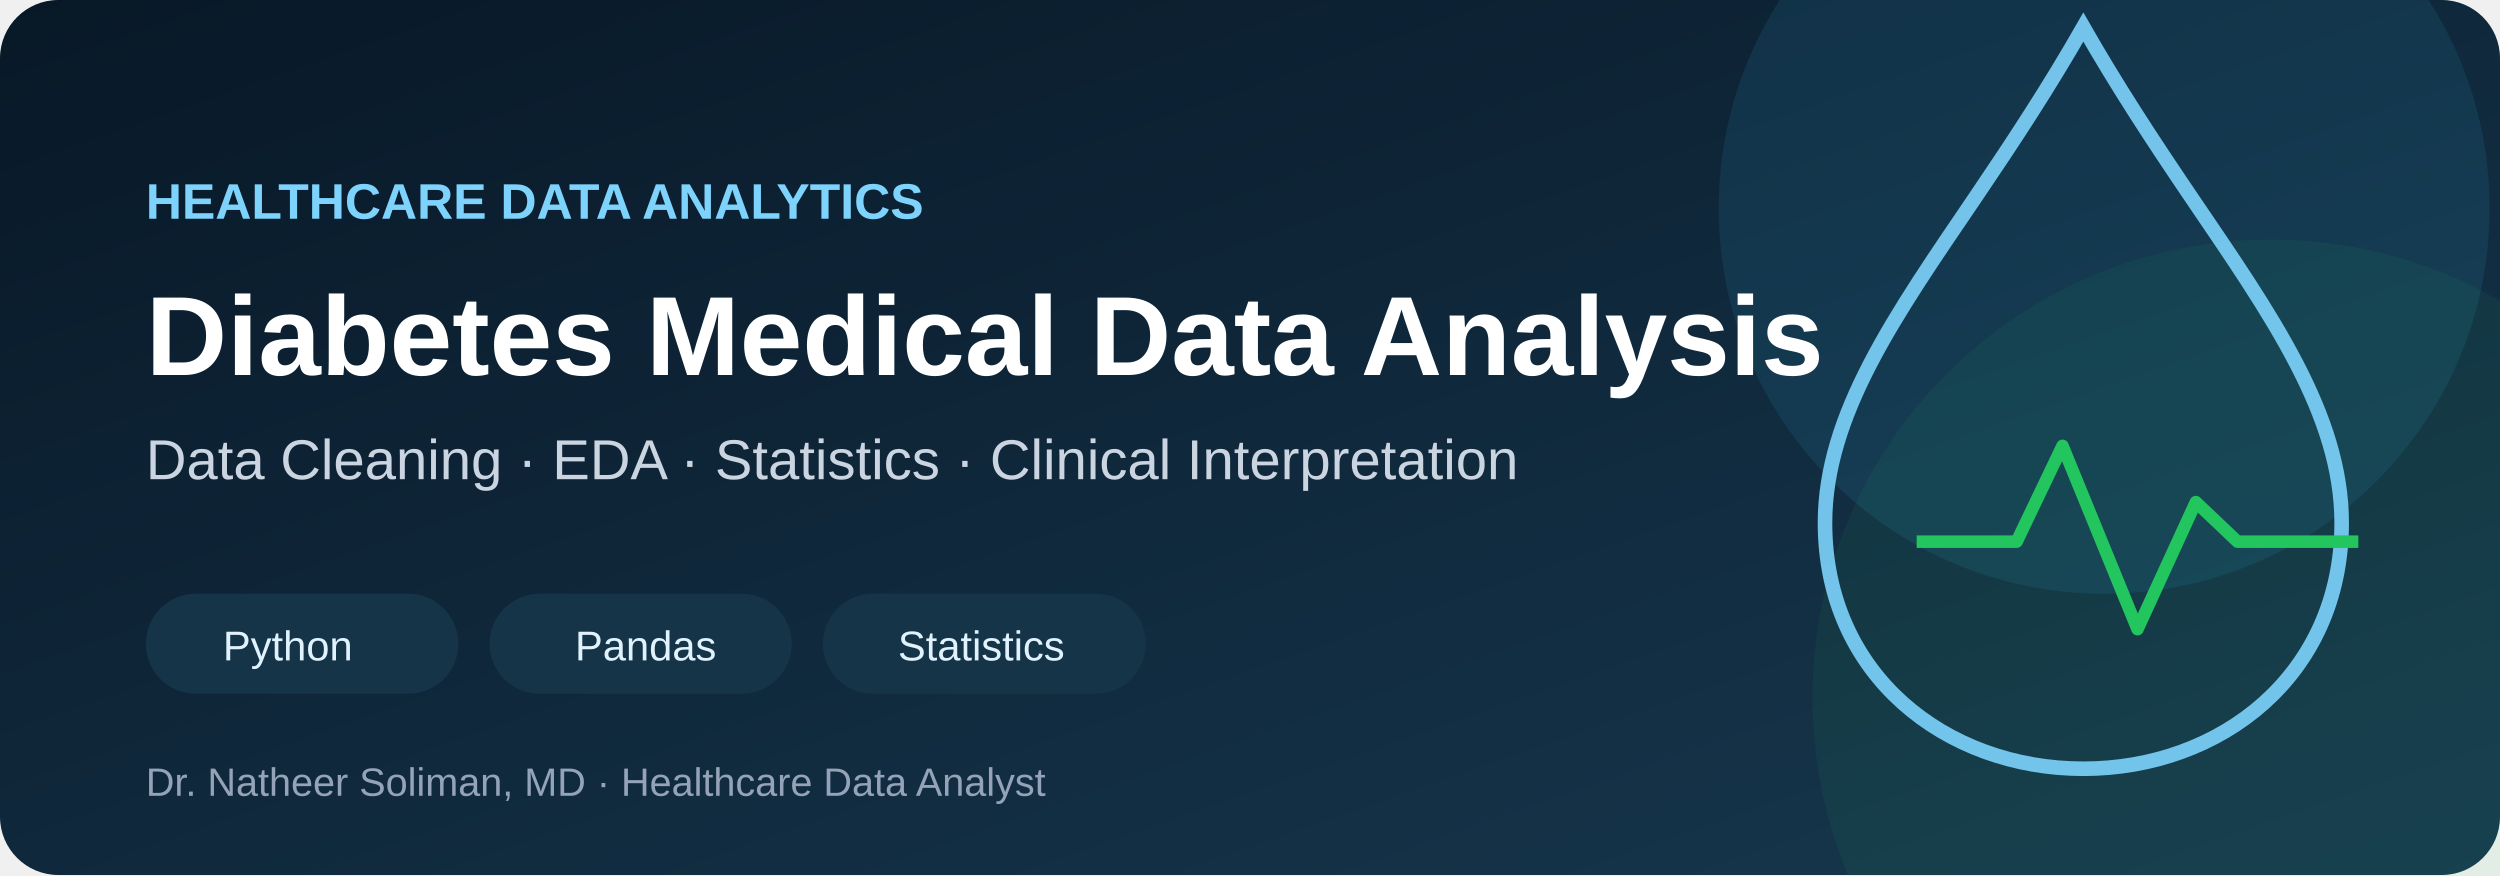
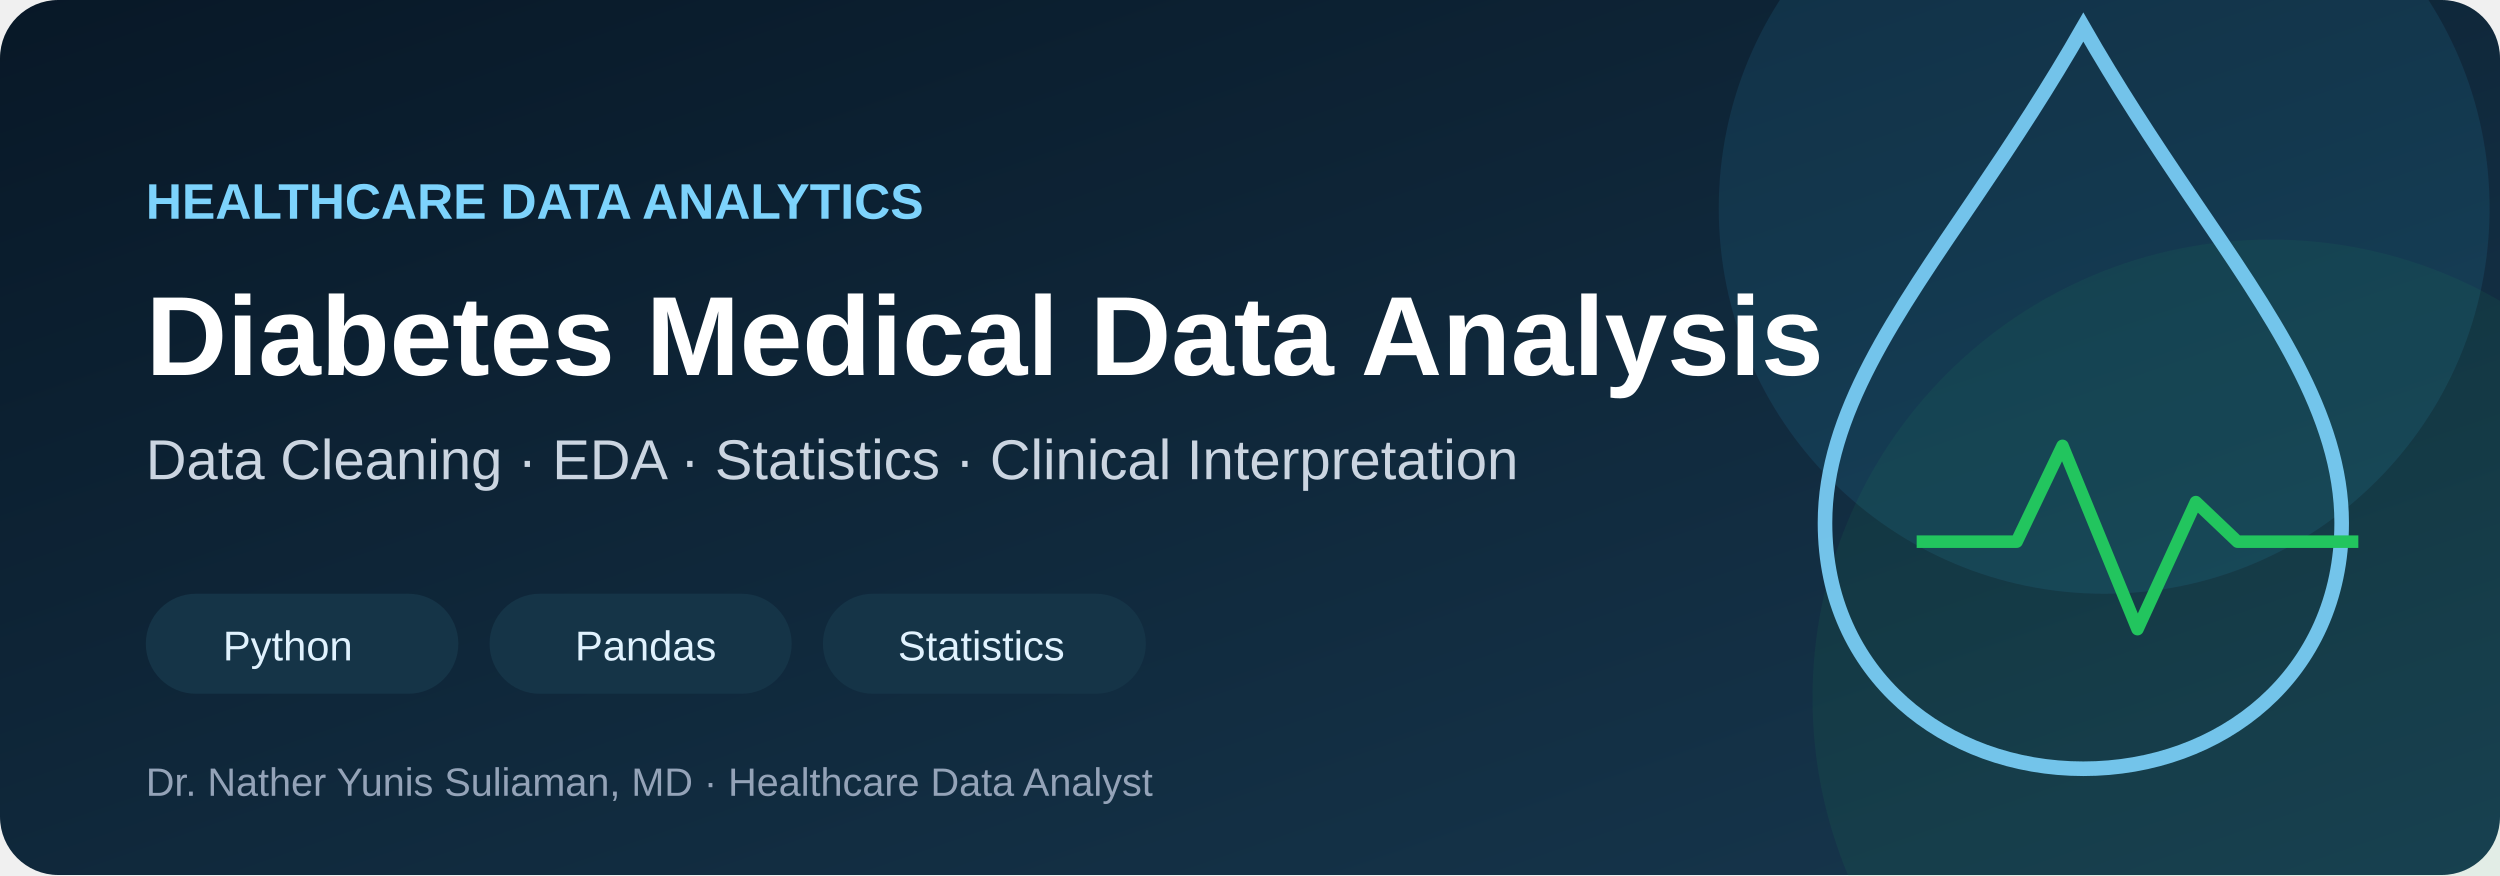
<svg xmlns="http://www.w3.org/2000/svg" width="1200" height="420" viewBox="0 0 1200 420">
  <defs>
    <linearGradient id="g" x1="0" y1="0" x2="1" y2="1">
      <stop stop-color="#081827" />
      <stop offset="1" stop-color="#17384f" />
    </linearGradient>
  </defs>
  <rect width="1200" height="420" rx="28" fill="url(#g)" />
  <circle cx="1010" cy="100" r="185" fill="#38bdf8" opacity=".10" />
  <circle cx="1090" cy="335" r="220" fill="#22c55e" opacity=".07" />
  <text x="70" y="105" fill="#7dd3fc" font-family="Arial,sans-serif" font-size="24" font-weight="700">HEALTHCARE DATA ANALYTICS</text>
  <text x="70" y="180" fill="white" font-family="Arial,sans-serif" font-size="54" font-weight="700">Diabetes Medical Data Analysis</text>
  <text x="70" y="230" fill="#cbd5e1" font-family="Arial,sans-serif" font-size="27">Data Cleaning · EDA · Statistics · Clinical Interpretation</text>
  <rect x="70" y="285" width="150" height="48" rx="24" fill="#153447" />
  <text x="107" y="317" fill="#e0f2fe" font-family="Arial,sans-serif" font-size="20">Python</text>
  <rect x="235" y="285" width="145" height="48" rx="24" fill="#153447" />
  <text x="276" y="317" fill="#e0f2fe" font-family="Arial,sans-serif" font-size="20">Pandas</text>
  <rect x="395" y="285" width="155" height="48" rx="24" fill="#153447" />
  <text x="431" y="317" fill="#e0f2fe" font-family="Arial,sans-serif" font-size="20">Statistics</text>
  <path d="M948 95c-38 56-72 104-72 156 0 73 58 118 124 118s124-45 124-118c0-52-34-100-72-156-19-28-36-54-52-82-16 28-33 54-52 82Z" fill="none" stroke="#7dd3fc" stroke-width="7" opacity=".9" />
  <path d="M920 260h48l22-46 36 88 28-61 20 19h58" fill="none" stroke="#22c55e" stroke-width="6" stroke-linejoin="round" />
-   <text x="70" y="382" fill="#94a3b8" font-family="Arial,sans-serif" font-size="19">Dr. Natheer Soliman, MD · Healthcare Data Analyst</text>
+   <text x="70" y="382" fill="#94a3b8" font-family="Arial,sans-serif" font-size="19">Dr. Nather Yunis Suliaman, MD · Healthcare Data Analyst</text>
</svg>
